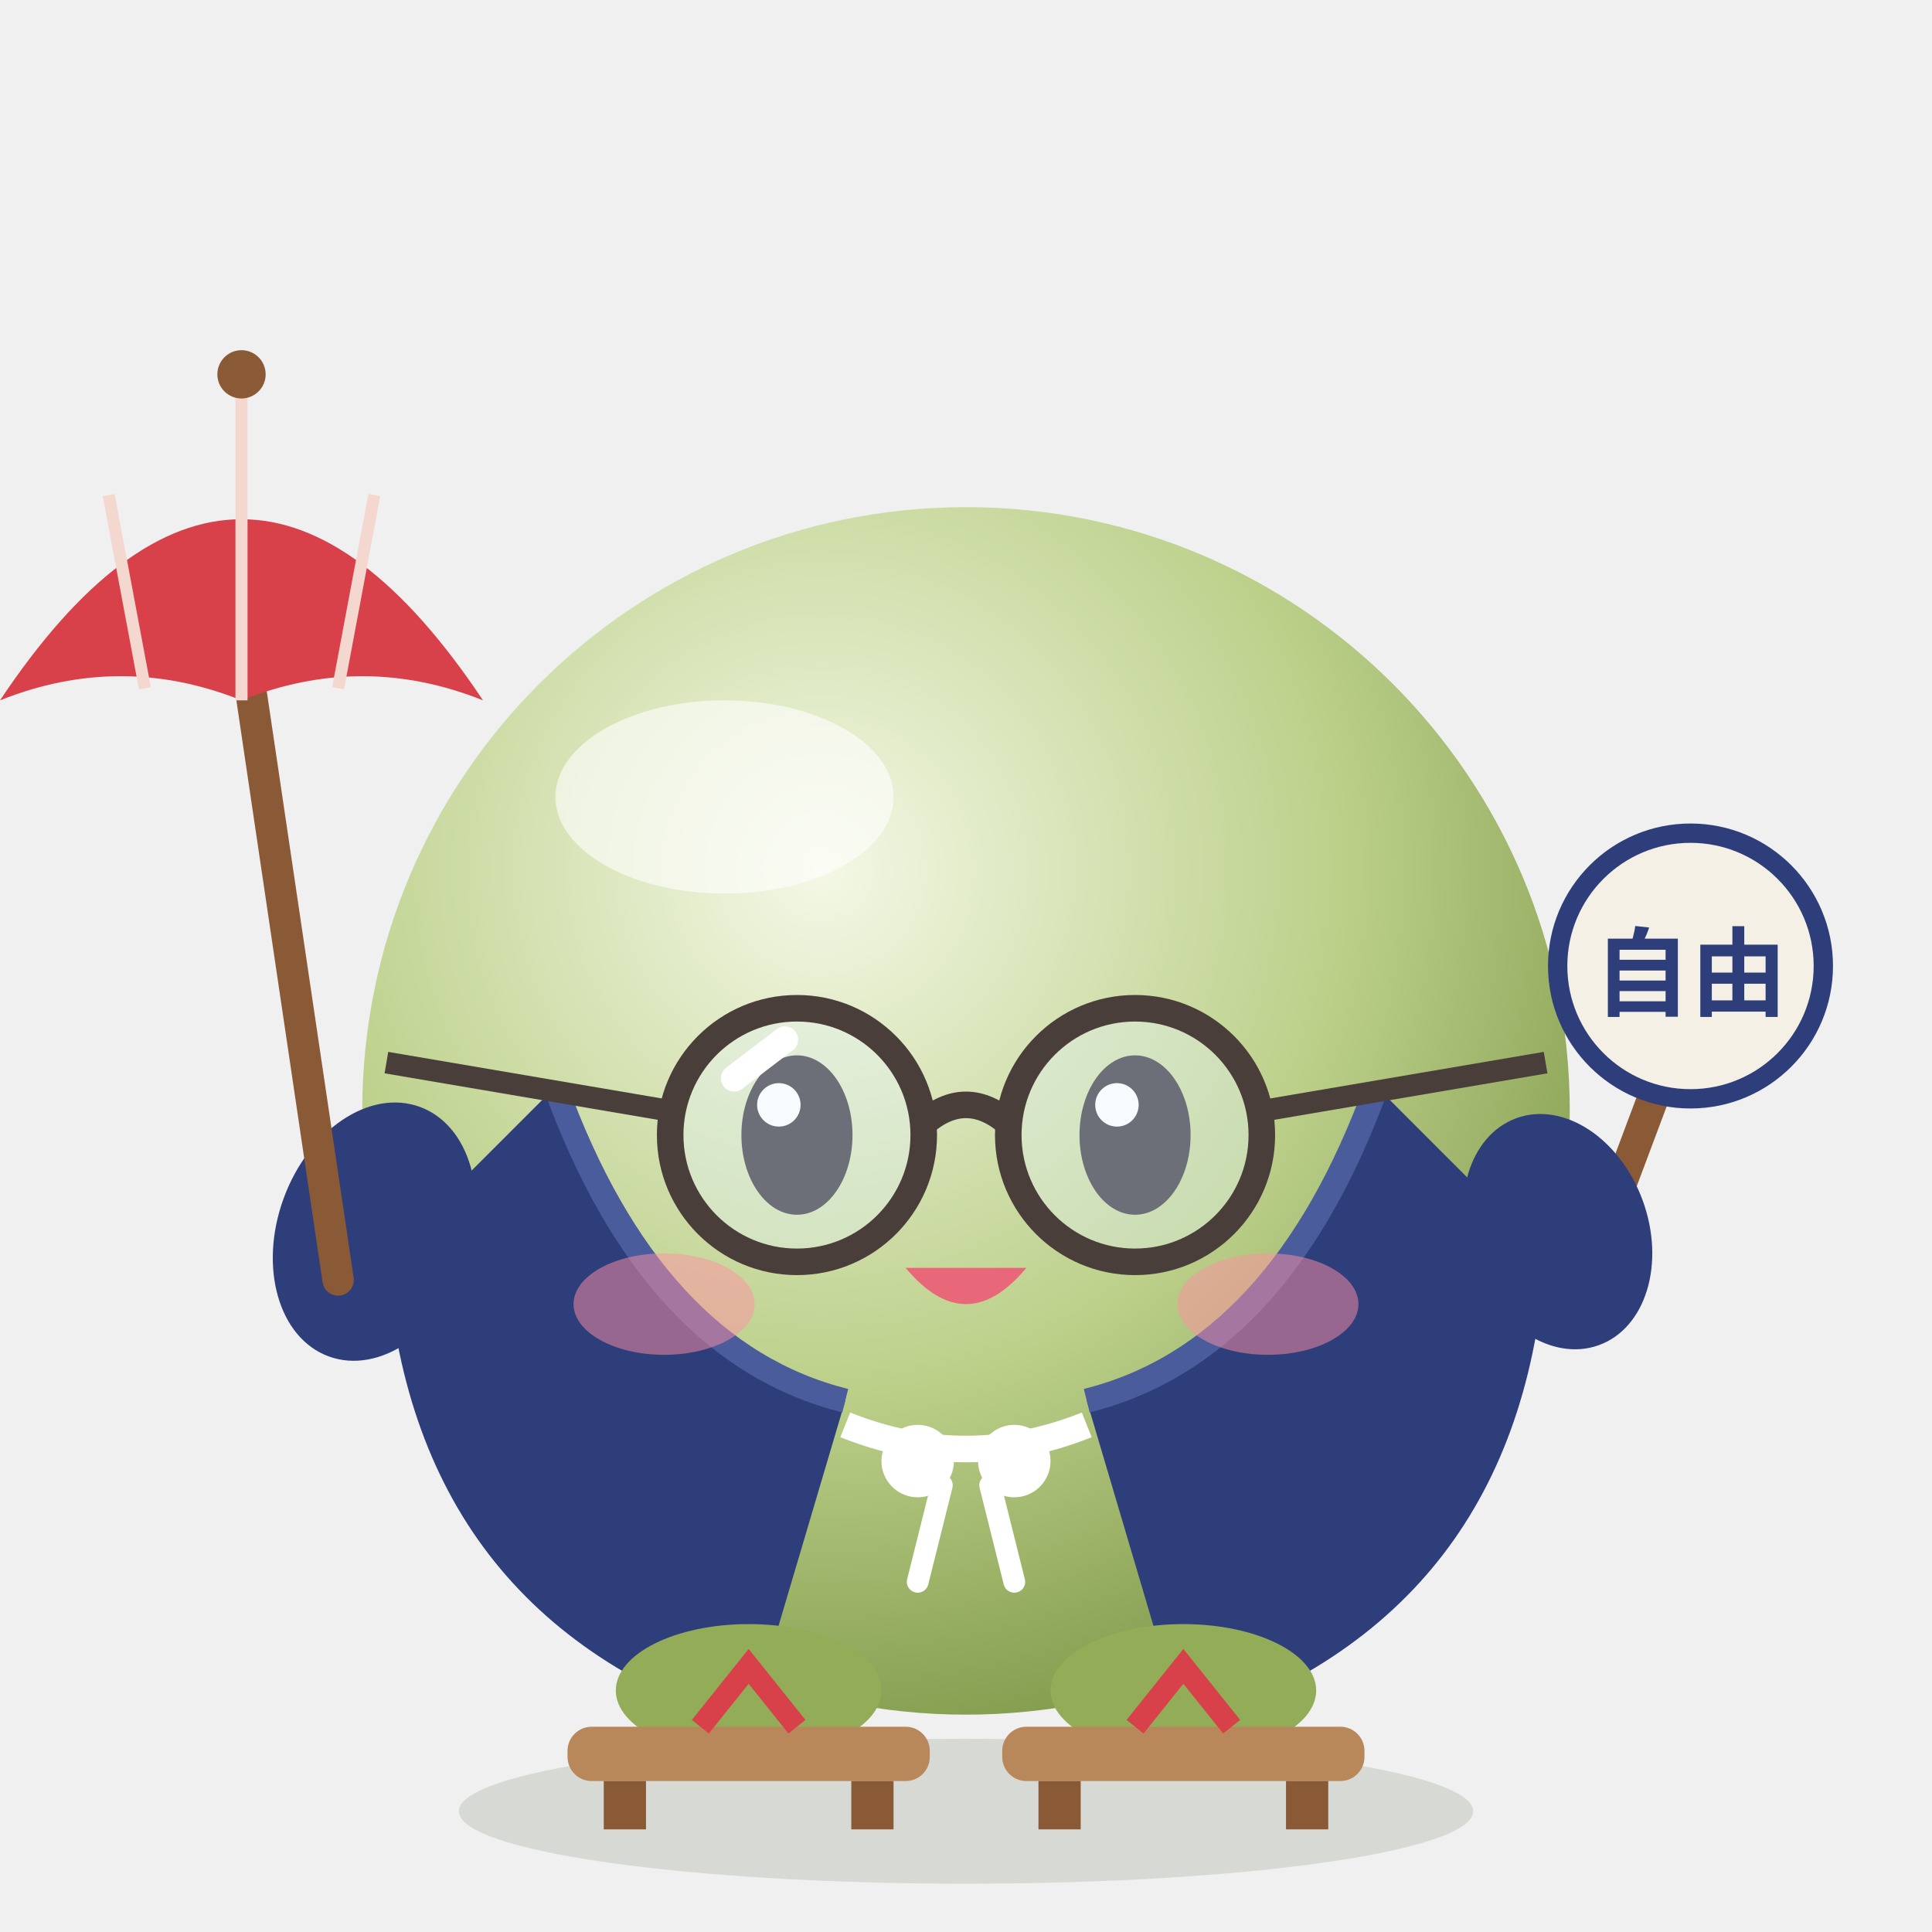
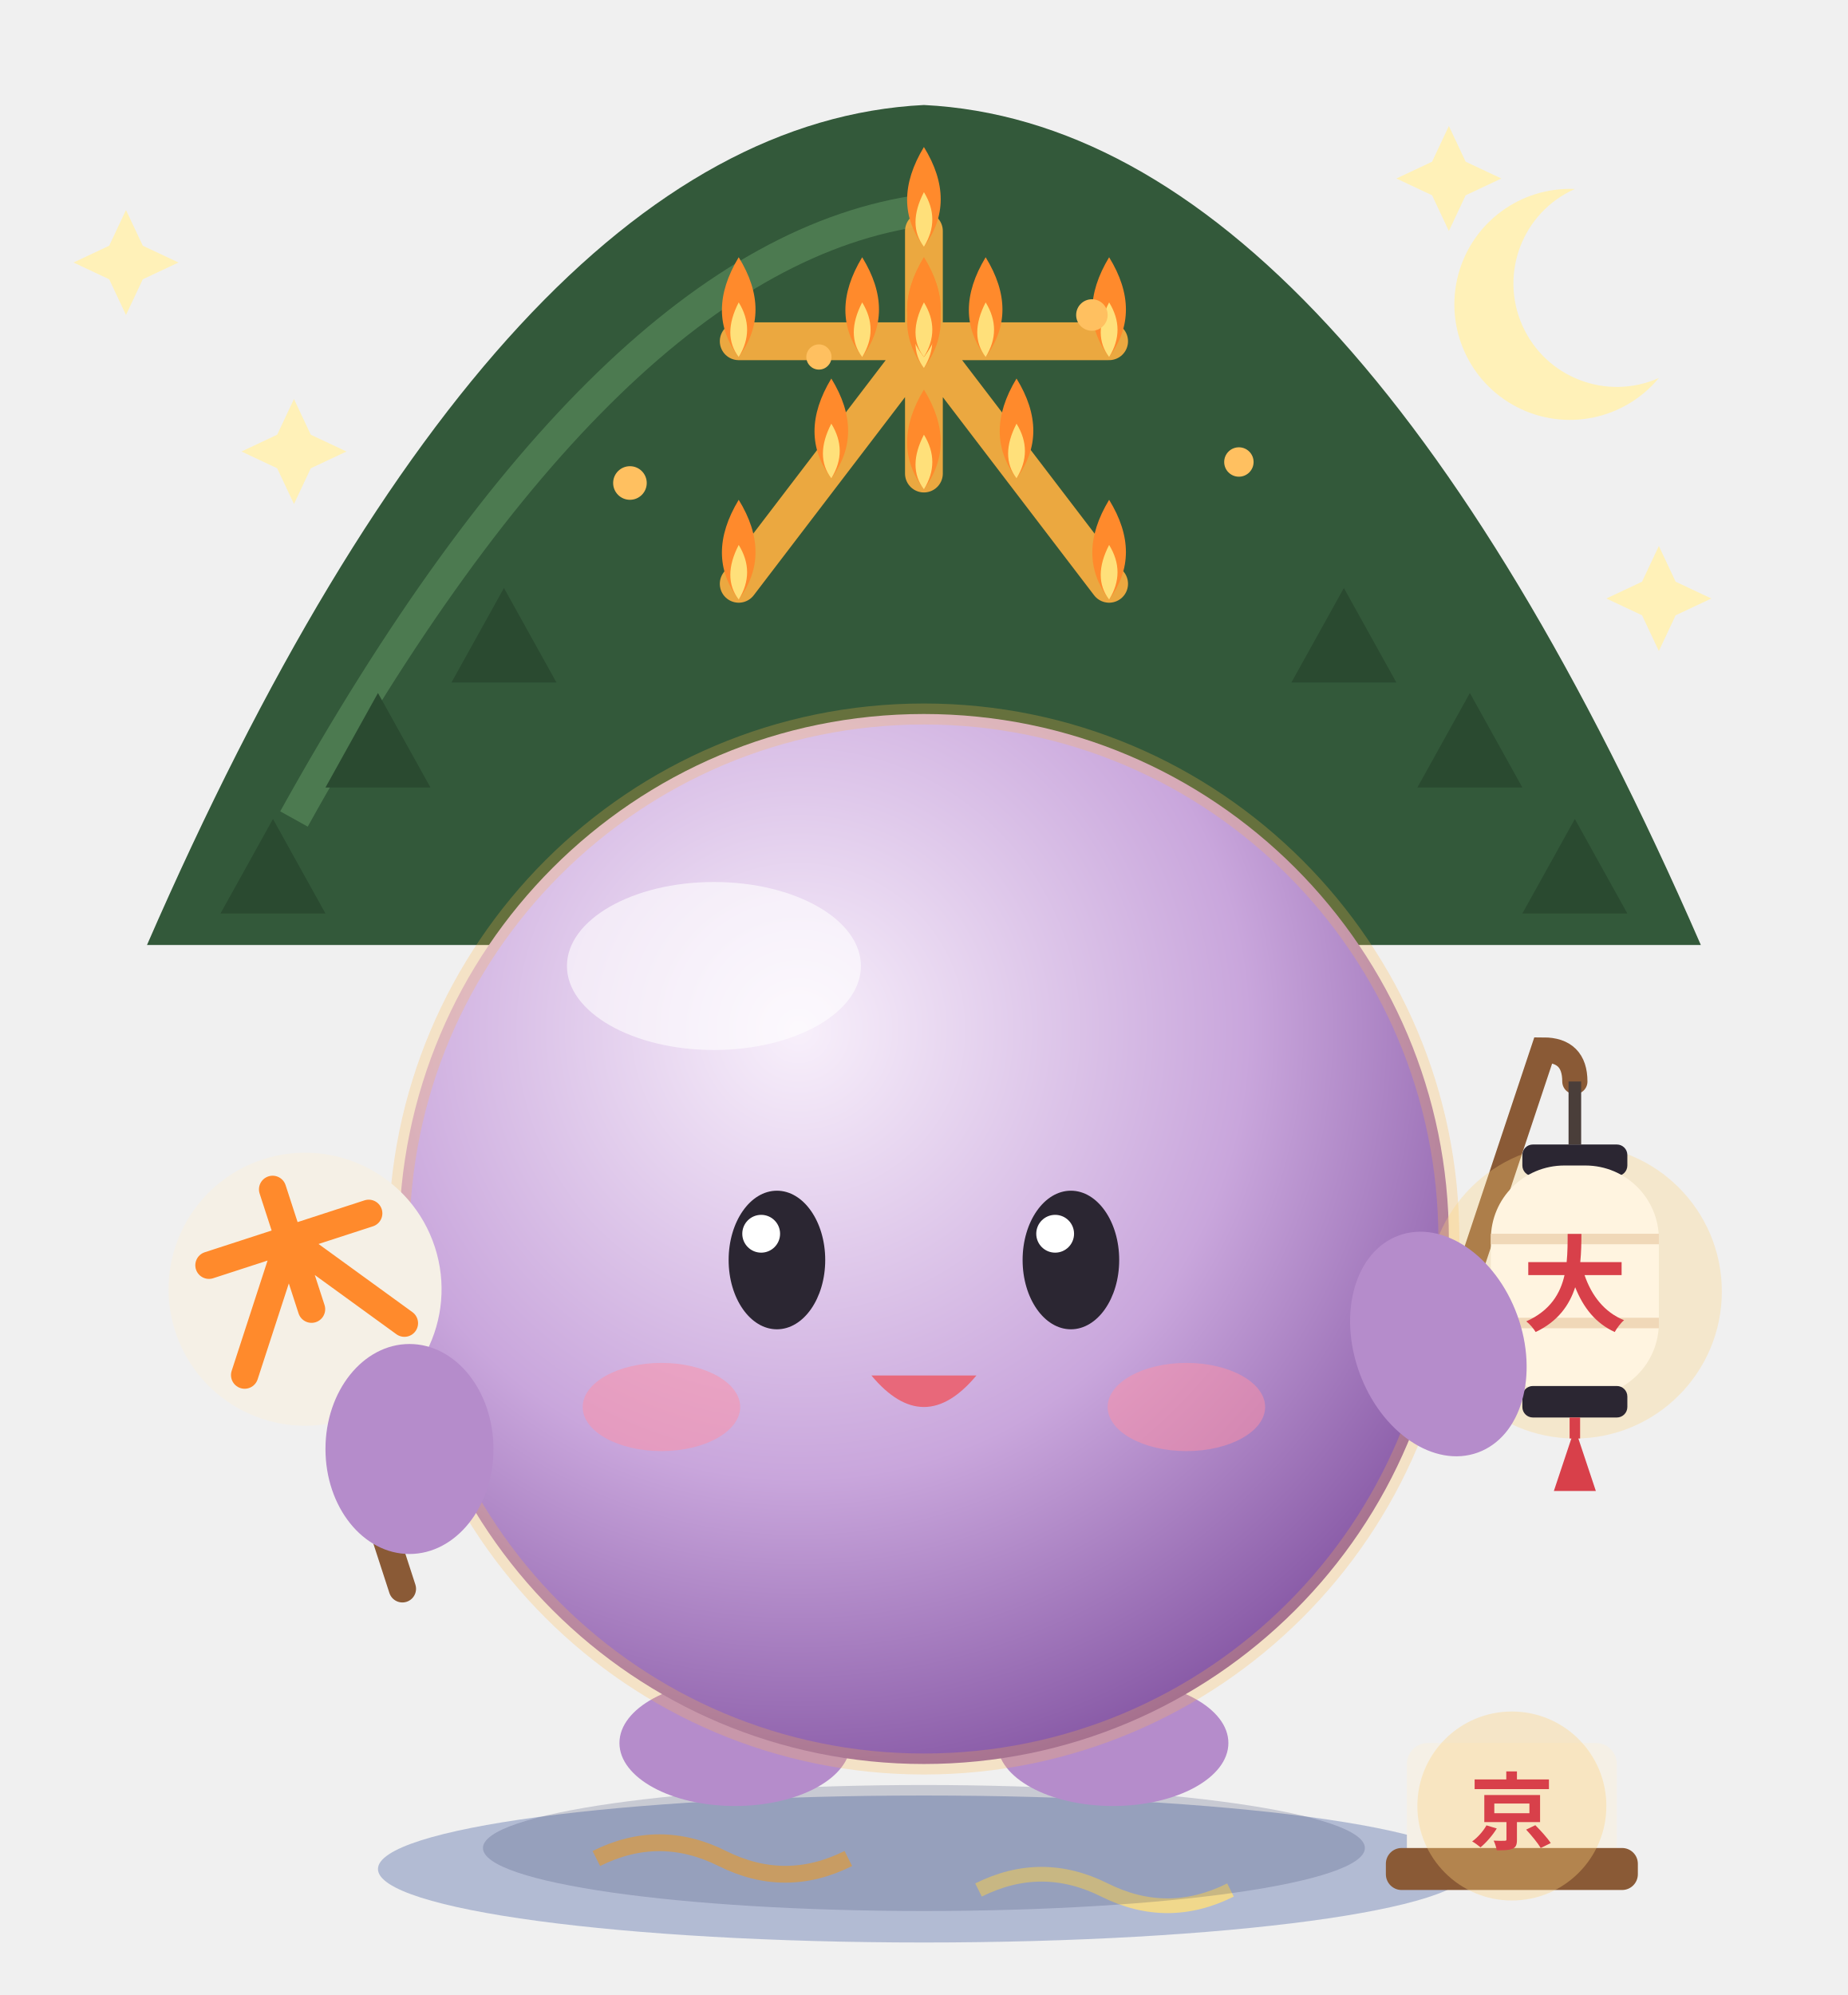
- <svg width="100%" height="100%" viewBox="0 0 160 160" role="img" aria-label="ゲタまる。和がさと「自由」のうちわを持っている">
+ <svg width="100%" height="100%" viewBox="-8 -26 176 190" role="img" aria-label="ダイまる。大文字のうちわと、灯籠流しの灯籠を装備">
  <defs>
-     <radialGradient id="q9" cx="38%" cy="30%" r="78%">
-       <stop offset="0" stop-color="#F4F8E6" />
-       <stop offset=".55" stop-color="#BCD08A" />
-       <stop offset="1" stop-color="#7A9444" />
+     <radialGradient id="kyequip" cx="38%" cy="30%" r="78%">
+       <stop offset="0" stop-color="#F8F0FB" />
+       <stop offset=".55" stop-color="#C9A6DC" />
+       <stop offset="1" stop-color="#7E4E9E" />
    </radialGradient>
  </defs>
-   <ellipse class="shadow" cx="80" cy="150" rx="42" ry="6" fill="#3A4A2A" opacity=".14" />
+   <path d="M142 -8 a11 11 0 1 0 8 18 a9 9 0 1 1 -8 -18z" fill="#FFF1B8" />
+   <path class="twinkle" style="animation-delay: 0s" d="M4 -6 l1.6 3.4 3.4 1.6 -3.4 1.6 -1.6 3.4 -1.6 -3.4 -3.4 -1.6 3.4 -1.6z" fill="#FFF1B8" />
+   <path class="twinkle" style="animation-delay: 0.6s" d="M20 12 l1.6 3.4 3.4 1.6 -3.4 1.6 -1.6 3.4 -1.6 -3.4 -3.4 -1.6 3.4 -1.6z" fill="#FFF1B8" />
+   <path class="twinkle" style="animation-delay: 1.1s" d="M150 26 l1.6 3.4 3.4 1.6 -3.4 1.6 -1.6 3.4 -1.6 -3.4 -3.4 -1.6 3.4 -1.6z" fill="#FFF1B8" />
+   <path class="twinkle" style="animation-delay: 0.3s" d="M130 -14 l1.6 3.4 3.4 1.6 -3.4 1.6 -1.6 3.4 -1.6 -3.4 -3.4 -1.6 3.4 -1.6z" fill="#FFF1B8" />
+   <path d="M6 64 Q40 -14 80 -16 Q120 -14 154 64 Z" fill="#33593A" />
+   <path d="M20 52 Q50 -2 80 -6" fill="none" stroke="#4C7A50" stroke-width="3" />
+   <path d="M18 52 l-5 9 l10 0 z" fill="#2A4A30" />
+   <path d="M28 40 l-5 9 l10 0 z" fill="#2A4A30" />
+   <path d="M132 40 l-5 9 l10 0 z" fill="#2A4A30" />
+   <path d="M142 52 l-5 9 l10 0 z" fill="#2A4A30" />
+   <path d="M40 30 l-5 9 l10 0 z" fill="#2A4A30" />
+   <path d="M120 30 l-5 9 l10 0 z" fill="#2A4A30" />
+   <path d="M80 -4 L80 19.1 M62.36 6.5 L97.64 6.5 M80 6.5 L62.36 29.6 M80 6.5 L97.64 29.6" stroke="#FFB040" stroke-width="3.6" stroke-linecap="round" opacity=".9" />
+   <g class="flick" style="transform-origin: 80.0px -2.5px; animation-delay: 0.00s">
+     <path d="M80.0 -2.5 q-3.2 -4.2 0 -9.5 q3.2 5.2 0 9.5z" fill="#FF8A2C" />
+     <path d="M80.0 -2.5 q-1.6 -2.1 0 -5.2 q1.6 2.6 0 5.2z" fill="#FFE07A" />
+   </g>
+   <g class="flick" style="transform-origin: 80.0px 9.05px; animation-delay: 0.17s">
+     <path d="M80.0 9.05 q-3.2 -4.2 0 -9.5 q3.2 5.2 0 9.5z" fill="#FF8A2C" />
+     <path d="M80.0 9.05 q-1.6 -2.1 0 -5.2 q1.6 2.6 0 5.2z" fill="#FFE07A" />
+   </g>
+   <g class="flick" style="transform-origin: 80.0px 20.6px; animation-delay: 0.34s">
+     <path d="M80.0 20.6 q-3.2 -4.2 0 -9.5 q3.2 5.2 0 9.5z" fill="#FF8A2C" />
+     <path d="M80.0 20.6 q-1.6 -2.1 0 -5.2 q1.6 2.6 0 5.2z" fill="#FFE07A" />
+   </g>
+   <g class="flick" style="transform-origin: 62.36px 8.0px; animation-delay: 0.51s">
+     <path d="M62.36 8.0 q-3.2 -4.2 0 -9.5 q3.2 5.2 0 9.5z" fill="#FF8A2C" />
+     <path d="M62.36 8.0 q-1.6 -2.1 0 -5.2 q1.6 2.6 0 5.2z" fill="#FFE07A" />
+   </g>
+   <g class="flick" style="transform-origin: 74.12px 8.0px; animation-delay: 0.68s">
+     <path d="M74.12 8.0 q-3.2 -4.2 0 -9.5 q3.2 5.2 0 9.5z" fill="#FF8A2C" />
+     <path d="M74.12 8.0 q-1.6 -2.1 0 -5.2 q1.6 2.6 0 5.2z" fill="#FFE07A" />
+   </g>
+   <g class="flick" style="transform-origin: 85.88px 8.0px; animation-delay: 0.85s">
+     <path d="M85.88 8.0 q-3.2 -4.2 0 -9.5 q3.2 5.2 0 9.5z" fill="#FF8A2C" />
+     <path d="M85.88 8.0 q-1.6 -2.1 0 -5.2 q1.6 2.6 0 5.2z" fill="#FFE07A" />
+   </g>
+   <g class="flick" style="transform-origin: 97.64px 8.0px; animation-delay: 1.02s">
+     <path d="M97.64 8.0 q-3.2 -4.2 0 -9.5 q3.2 5.2 0 9.5z" fill="#FF8A2C" />
+     <path d="M97.64 8.0 q-1.6 -2.1 0 -5.2 q1.6 2.6 0 5.2z" fill="#FFE07A" />
+   </g>
+   <g class="flick" style="transform-origin: 80.0px 8.0px; animation-delay: 1.19s">
+     <path d="M80.0 8.0 q-3.2 -4.2 0 -9.5 q3.2 5.2 0 9.5z" fill="#FF8A2C" />
+     <path d="M80.0 8.0 q-1.6 -2.1 0 -5.2 q1.6 2.6 0 5.2z" fill="#FFE07A" />
+   </g>
+   <g class="flick" style="transform-origin: 71.18px 19.55px; animation-delay: 0.16s">
+     <path d="M71.18 19.55 q-3.2 -4.2 0 -9.5 q3.2 5.2 0 9.5z" fill="#FF8A2C" />
+     <path d="M71.18 19.55 q-1.6 -2.1 0 -5.2 q1.6 2.6 0 5.2z" fill="#FFE07A" />
+   </g>
+   <g class="flick" style="transform-origin: 62.36px 31.1px; animation-delay: 0.33s">
+     <path d="M62.36 31.1 q-3.2 -4.2 0 -9.5 q3.2 5.2 0 9.5z" fill="#FF8A2C" />
+     <path d="M62.36 31.1 q-1.6 -2.1 0 -5.2 q1.6 2.6 0 5.2z" fill="#FFE07A" />
+   </g>
+   <g class="flick" style="transform-origin: 80.0px 8.0px; animation-delay: 0.50s">
+     <path d="M80.0 8.0 q-3.2 -4.2 0 -9.5 q3.2 5.2 0 9.5z" fill="#FF8A2C" />
+     <path d="M80.0 8.0 q-1.6 -2.1 0 -5.2 q1.6 2.6 0 5.2z" fill="#FFE07A" />
+   </g>
+   <g class="flick" style="transform-origin: 88.82px 19.55px; animation-delay: 0.67s">
+     <path d="M88.82 19.55 q-3.2 -4.2 0 -9.5 q3.2 5.2 0 9.5z" fill="#FF8A2C" />
+     <path d="M88.82 19.55 q-1.6 -2.1 0 -5.2 q1.6 2.6 0 5.2z" fill="#FFE07A" />
+   </g>
+   <g class="flick" style="transform-origin: 97.64px 31.1px; animation-delay: 0.84s">
+     <path d="M97.64 31.1 q-3.2 -4.2 0 -9.5 q3.2 5.2 0 9.5z" fill="#FF8A2C" />
+     <path d="M97.64 31.1 q-1.6 -2.1 0 -5.2 q1.6 2.6 0 5.2z" fill="#FFE07A" />
+   </g>
+   <g>
+     <ellipse cx="80" cy="152" rx="52" ry="7" fill="#3E5A9E" opacity=".35" />
+     <path class="ripple" d="M48.8 151 q6 -3 12 0 q6 3 12 0" fill="none" stroke="#FFB648" stroke-width="1.6" opacity=".8" />
+     <path class="ripple" style="animation-delay: .8s" d="M85.2 154 q6 -3 12 0 q6 3 12 0" fill="none" stroke="#FFE07A" stroke-width="1.4" opacity=".8" />
+   </g>
+   <ellipse class="shadow" cx="80" cy="150" rx="42" ry="6" fill="#2A3060" opacity=".2" />
  <g class="squish">
-     <circle cx="80" cy="92" r="50" fill="url(#q9)" />
-     <path d="M32 104 Q34 134 62 143 L70 116 Q54 112 46 90 Z" fill="#2E3E7A" />
-     <path d="M128 104 Q126 134 98 143 L90 116 Q106 112 114 90 Z" fill="#2E3E7A" />
-     <path d="M46 90 Q54 112 70 116" fill="none" stroke="#4A5C9C" stroke-width="2" />
-     <path d="M114 90 Q106 112 90 116" fill="none" stroke="#4A5C9C" stroke-width="2" />
-     <path d="M70 118 Q80 122 90 118" fill="none" stroke="#FFFFFF" stroke-width="2.2" />
-     <circle cx="76" cy="121" r="3" fill="#FFFFFF" />
-     <circle cx="84" cy="121" r="3" fill="#FFFFFF" />
-     <path d="M78 123 L76 131 M82 123 L84 131" stroke="#FFFFFF" stroke-width="1.8" stroke-linecap="round" />
-     <ellipse cx="31" cy="102" rx="8" ry="11" fill="#2E3E7A" transform="rotate(20 31 102)" />
+     <ellipse cx="62" cy="140" rx="11" ry="6" fill="#B58CCB" />
+     <ellipse cx="98" cy="140" rx="11" ry="6" fill="#B58CCB" />
+     <circle cx="80" cy="92" r="50" fill="url(#kyequip)" />
    <ellipse cx="60" cy="66" rx="14" ry="8" fill="#FFFFFF" opacity=".6" />
+     <circle cx="80" cy="92" r="50" fill="none" stroke="#FFB648" stroke-width="2" opacity=".25" />
    <g class="blink">
      <ellipse cx="66" cy="94" rx="4.6" ry="6.6" fill="#2B2632" />
      <ellipse cx="94" cy="94" rx="4.6" ry="6.6" fill="#2B2632" />
    </g>
    <circle cx="64.5" cy="91.5" r="1.8" fill="#FFFFFF" />
    <circle cx="92.5" cy="91.5" r="1.8" fill="#FFFFFF" />
    <ellipse cx="55" cy="108" rx="7.5" ry="4.2" fill="#FF8FA3" opacity=".5" />
    <ellipse cx="105" cy="108" rx="7.5" ry="4.2" fill="#FF8FA3" opacity=".5" />
    <path d="M75 105 Q80 111 85 105 Z" fill="#E8687A" />
-     <circle cx="66" cy="94" r="10.5" fill="#E6F4FA" opacity=".35" />
-     <circle cx="94" cy="94" r="10.5" fill="#E6F4FA" opacity=".35" />
-     <circle cx="66" cy="94" r="10.5" fill="none" stroke="#4A3E3A" stroke-width="2.2" />
-     <circle cx="94" cy="94" r="10.5" fill="none" stroke="#4A3E3A" stroke-width="2.2" />
-     <path d="M76.5 93 Q80.0 90 83.5 93" fill="none" stroke="#4A3E3A" stroke-width="2.2" />
-     <path class="twinkle" d="M60.8 89.3 L65.0 86.1" stroke="#FFFFFF" stroke-width="2.2" stroke-linecap="round" />
-     <path d="M55.5 92 L32 88 M104.5 92 L128 88" stroke="#4A3E3A" stroke-width="1.8" />
-     <line x1="132" y1="104" x2="138" y2="88" stroke="#8A5A36" stroke-width="2.6" stroke-linecap="round" />
-     <circle cx="140" cy="80" r="11" fill="#F5F0E6" />
-     <circle cx="140" cy="80" r="11" fill="none" stroke="#2E3E7A" stroke-width="1.6" />
-     <text x="140" y="83.5" font-size="8" font-weight="900" text-anchor="middle" fill="#2E3E7A" font-family="'M PLUS Rounded 1c', sans-serif">自由</text>
-     <ellipse cx="129" cy="102" rx="7.5" ry="10" fill="#2E3E7A" transform="rotate(-20 129 102)" />
-     <line x1="28" y1="106" x2="20" y2="52" stroke="#8A5A36" stroke-width="2.6" stroke-linecap="round" />
-     <path d="M0 58 Q20 28 40 58 Q30 54 20 58 Q10 54 0 58 Z" fill="#D8404A" />
-     <path d="M20 32 L20 58 M9 41 L12 57 M31 41 L28 57" stroke="#F4D8D0" stroke-width="1" />
-     <circle cx="20" cy="31" r="2" fill="#8A5A36" />
+     <path d="M129 104 L139 74 q3.0 0 3.0 3.0" fill="none" stroke="#8A5A36" stroke-width="2.4" stroke-linecap="round" />
+     <g transform="translate(142.0 77.0)">
+       <g class="pend">
+         <line x1="0" y1="0" x2="0" y2="6.0" stroke="#4A3E3A" stroke-width="1.2" />
+         <circle cx="0" cy="20.0" r="14.0" fill="#FFD27A" opacity=".3" />
+         <rect x="-5.0" y="6.0" width="10.0" height="3.0" rx="1" fill="#2B2632" />
+         <rect x="-8.0" y="8.0" width="16.0" height="22.0" rx="7.0" fill="#FFF4E0" />
+         <path d="M-8.0 15.0 L8.0 15.0 M-8.0 23.0 L8.0 23.0" stroke="#F0D8B8" stroke-width="1" />
+         <rect x="-5.0" y="29.0" width="10.0" height="3.0" rx="1" fill="#2B2632" />
+         <text x="0" y="23.0" font-size="10.0" font-weight="900" text-anchor="middle" fill="#D8404A" font-family="'M PLUS Rounded 1c', sans-serif">大</text>
+         <g class="pend2">
+           <line x1="0" y1="32.0" x2="0" y2="34.0" stroke="#D8404A" stroke-width="1" />
+           <path d="M0 33.0 L-2.0 39.0 L2.0 39.0 Z" fill="#D8404A" />
+           <line x1="-2.0" y1="32.0" x2="2.0" y2="32.0" stroke="none" />
+         </g>
+       </g>
+     </g>
+     <ellipse cx="129" cy="102" rx="8" ry="11" fill="#B58CCB" transform="rotate(-20 129 102)" />
+     <g transform="rotate(-18 26 112)">
+       <line x1="26" y1="126" x2="26" y2="104" stroke="#8A5A36" stroke-width="2.6" stroke-linecap="round" />
+       <circle cx="26" cy="96" r="13" fill="#F5F0E6" />
+       <path d="M26 86 L26 98 M18 91 L34 91 M26 91 L18 102 M26 91 L34 102" stroke="#FF8A2C" stroke-width="2.6" stroke-linecap="round" />
+     </g>
+     <g class="sway" style="transform-origin: 136px 152px; animation-duration: 3.4s">
+       <rect x="126" y="140" width="20" height="12" rx="2" fill="#F5F0E6" />
+       <rect x="124" y="150" width="24" height="4" rx="1.5" fill="#8A5A36" />
+       <circle cx="136" cy="146" r="9" fill="#FFD27A" opacity=".35" />
+       <text x="136" y="149.5" font-size="8" font-weight="900" text-anchor="middle" fill="#D8404A" font-family="'M PLUS Rounded 1c', sans-serif">京</text>
+     </g>
+     <ellipse cx="31" cy="112" rx="8" ry="10" fill="#B58CCB" />
  </g>
-   <g class="stepA">
-     <ellipse cx="62" cy="140" rx="11" ry="5.5" fill="#92AC58" />
-   </g>
-   <g class="stepB">
-     <ellipse cx="98" cy="140" rx="11" ry="5.5" fill="#92AC58" />
-   </g>
-   <g class="stepA">
-     <rect x="47.0" y="143" width="30" height="4.5" rx="2" fill="#B8885A" />
-     <rect x="50.0" y="147.5" width="3.5" height="4" fill="#8A5A36" />
-     <rect x="70.5" y="147.5" width="3.5" height="4" fill="#8A5A36" />
-     <path d="M58 143 L62 138 L66 143" stroke="#D8404A" stroke-width="1.8" fill="none" />
-   </g>
-   <g class="stepB">
-     <rect x="83.0" y="143" width="30" height="4.5" rx="2" fill="#B8885A" />
-     <rect x="86.0" y="147.5" width="3.5" height="4" fill="#8A5A36" />
-     <rect x="106.5" y="147.5" width="3.5" height="4" fill="#8A5A36" />
-     <path d="M94 143 L98 138 L102 143" stroke="#D8404A" stroke-width="1.8" fill="none" />
-   </g>
+   <circle class="rise" cx="52" cy="20" r="1.6" fill="#FFC060" style="animation-delay: 0s" />
+   <circle class="rise" cx="110" cy="18" r="1.4" fill="#FFC060" style="animation-delay: 0.7s" />
+   <circle class="rise" cx="70" cy="8" r="1.2" fill="#FFC060" style="animation-delay: 1.4s" />
+   <circle class="rise" cx="96" cy="4" r="1.5" fill="#FFC060" style="animation-delay: 2.0s" />
</svg>
